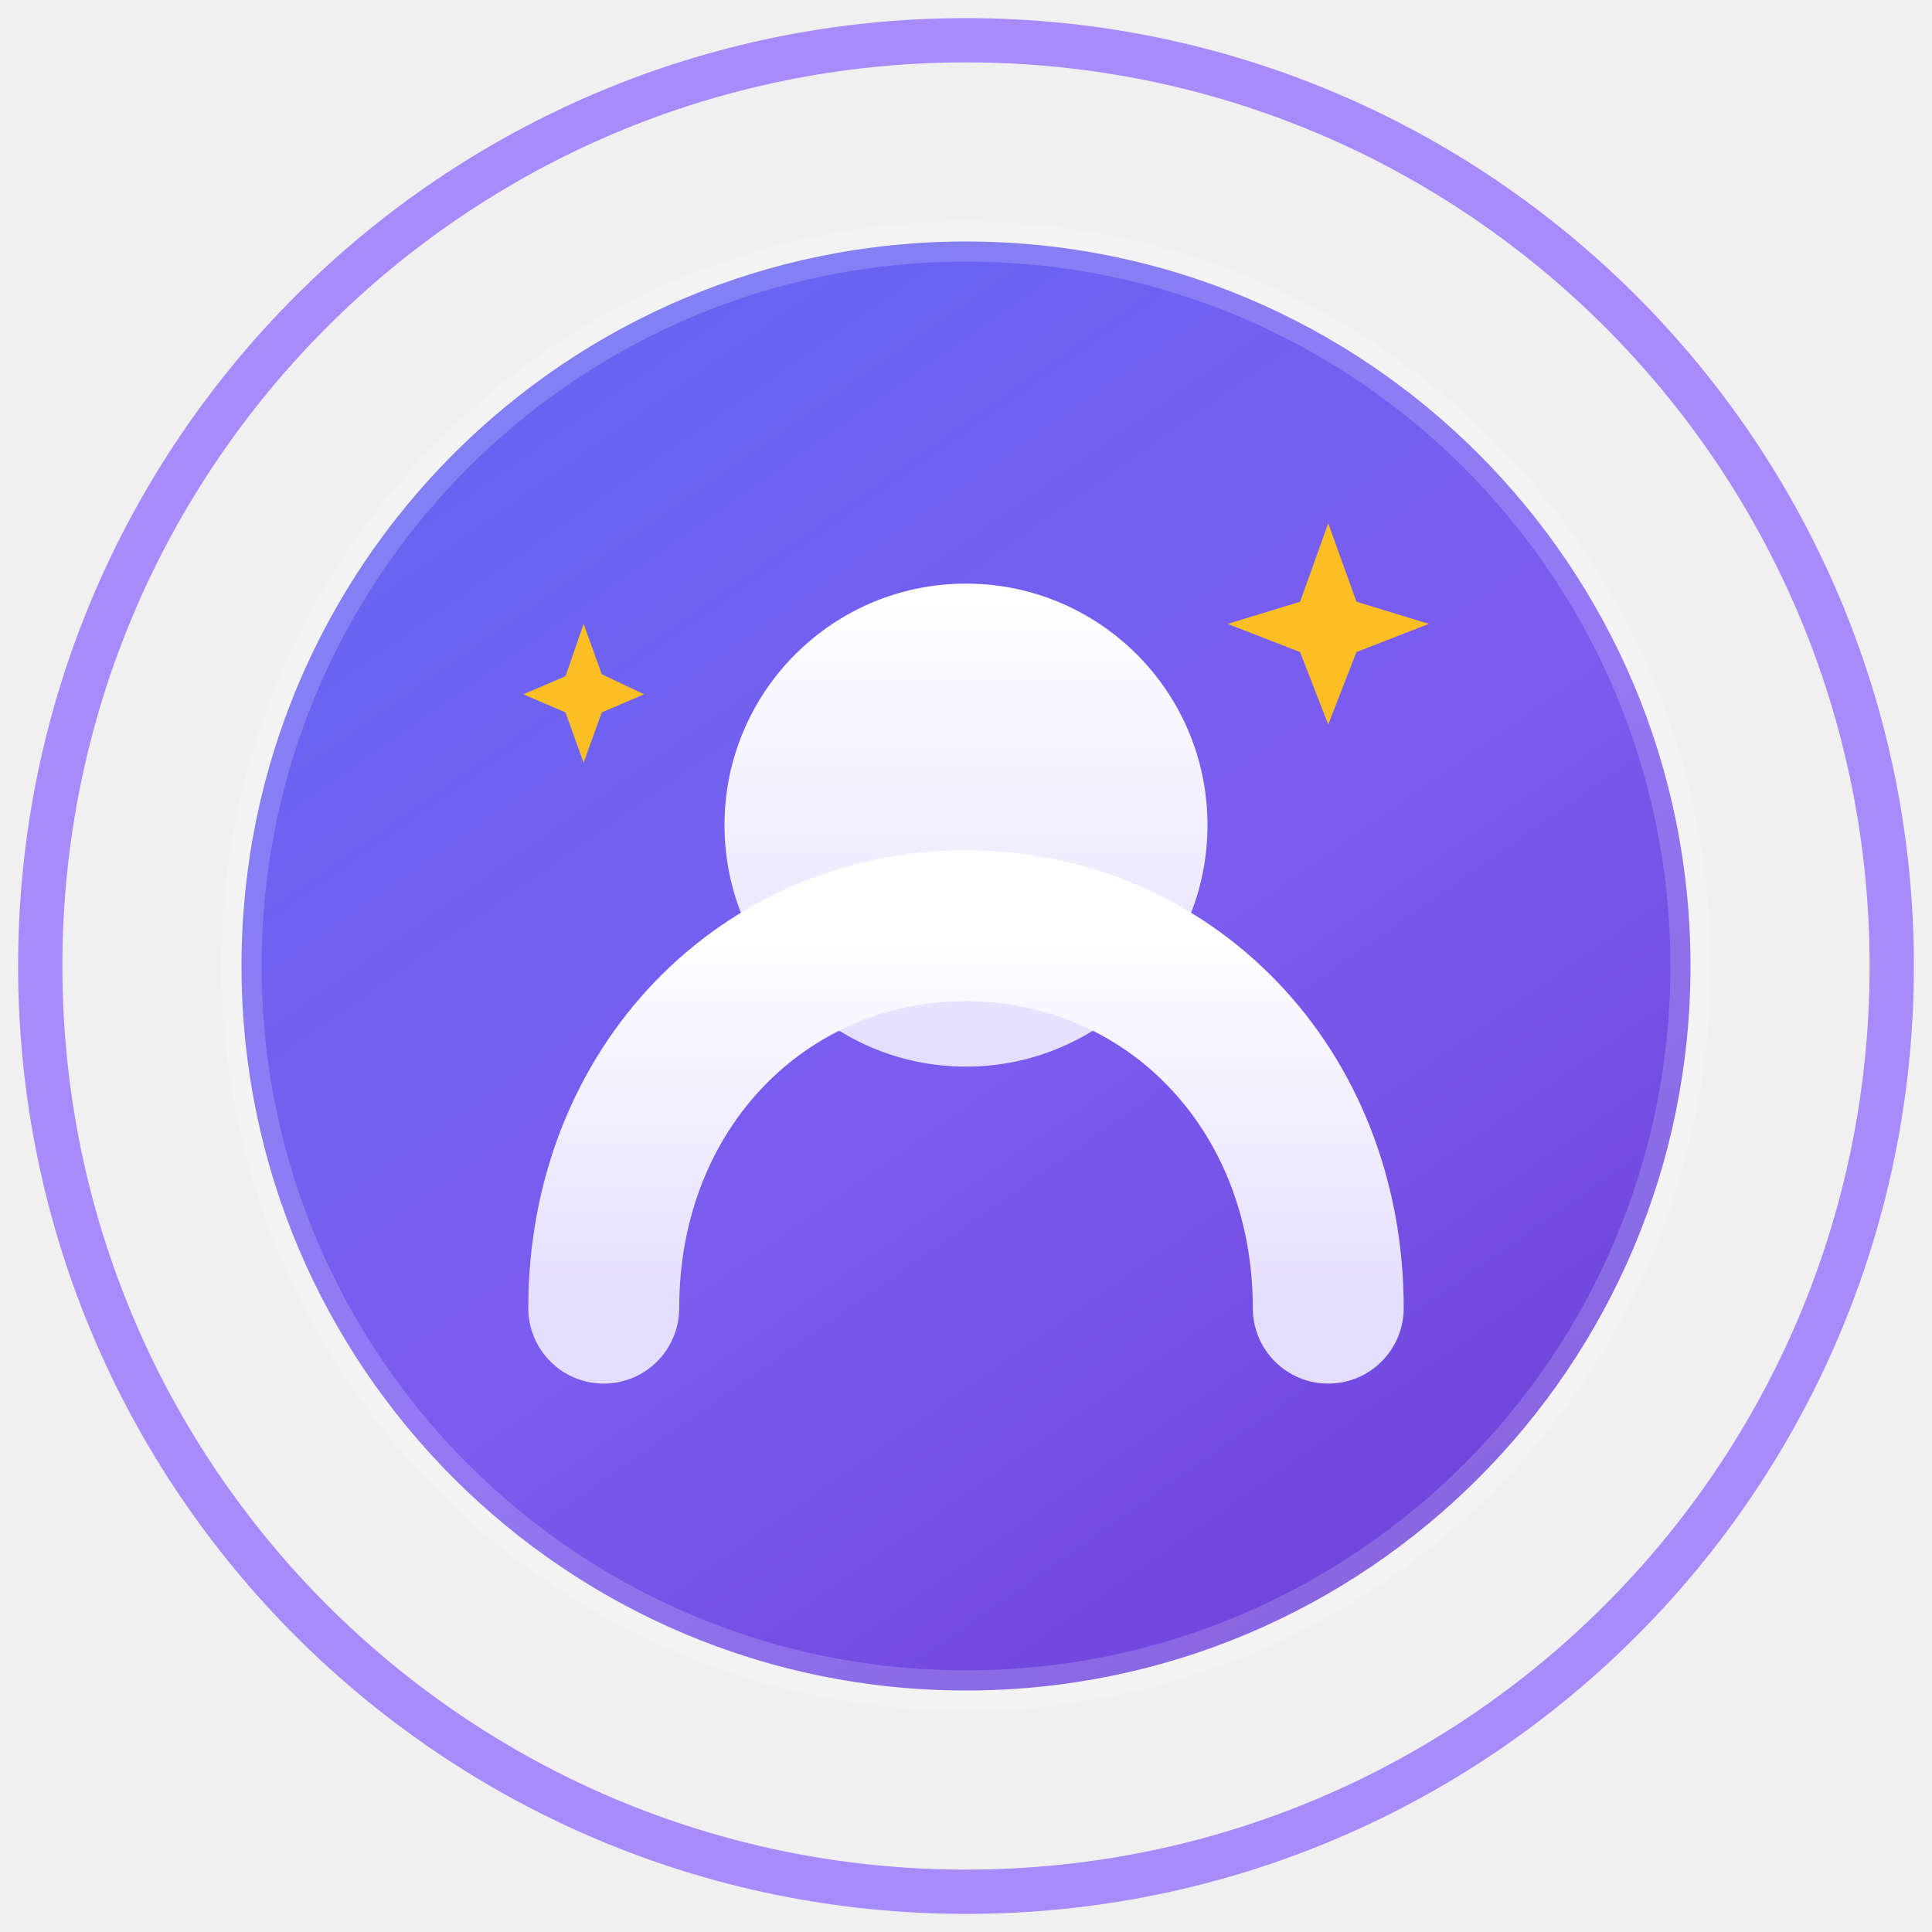
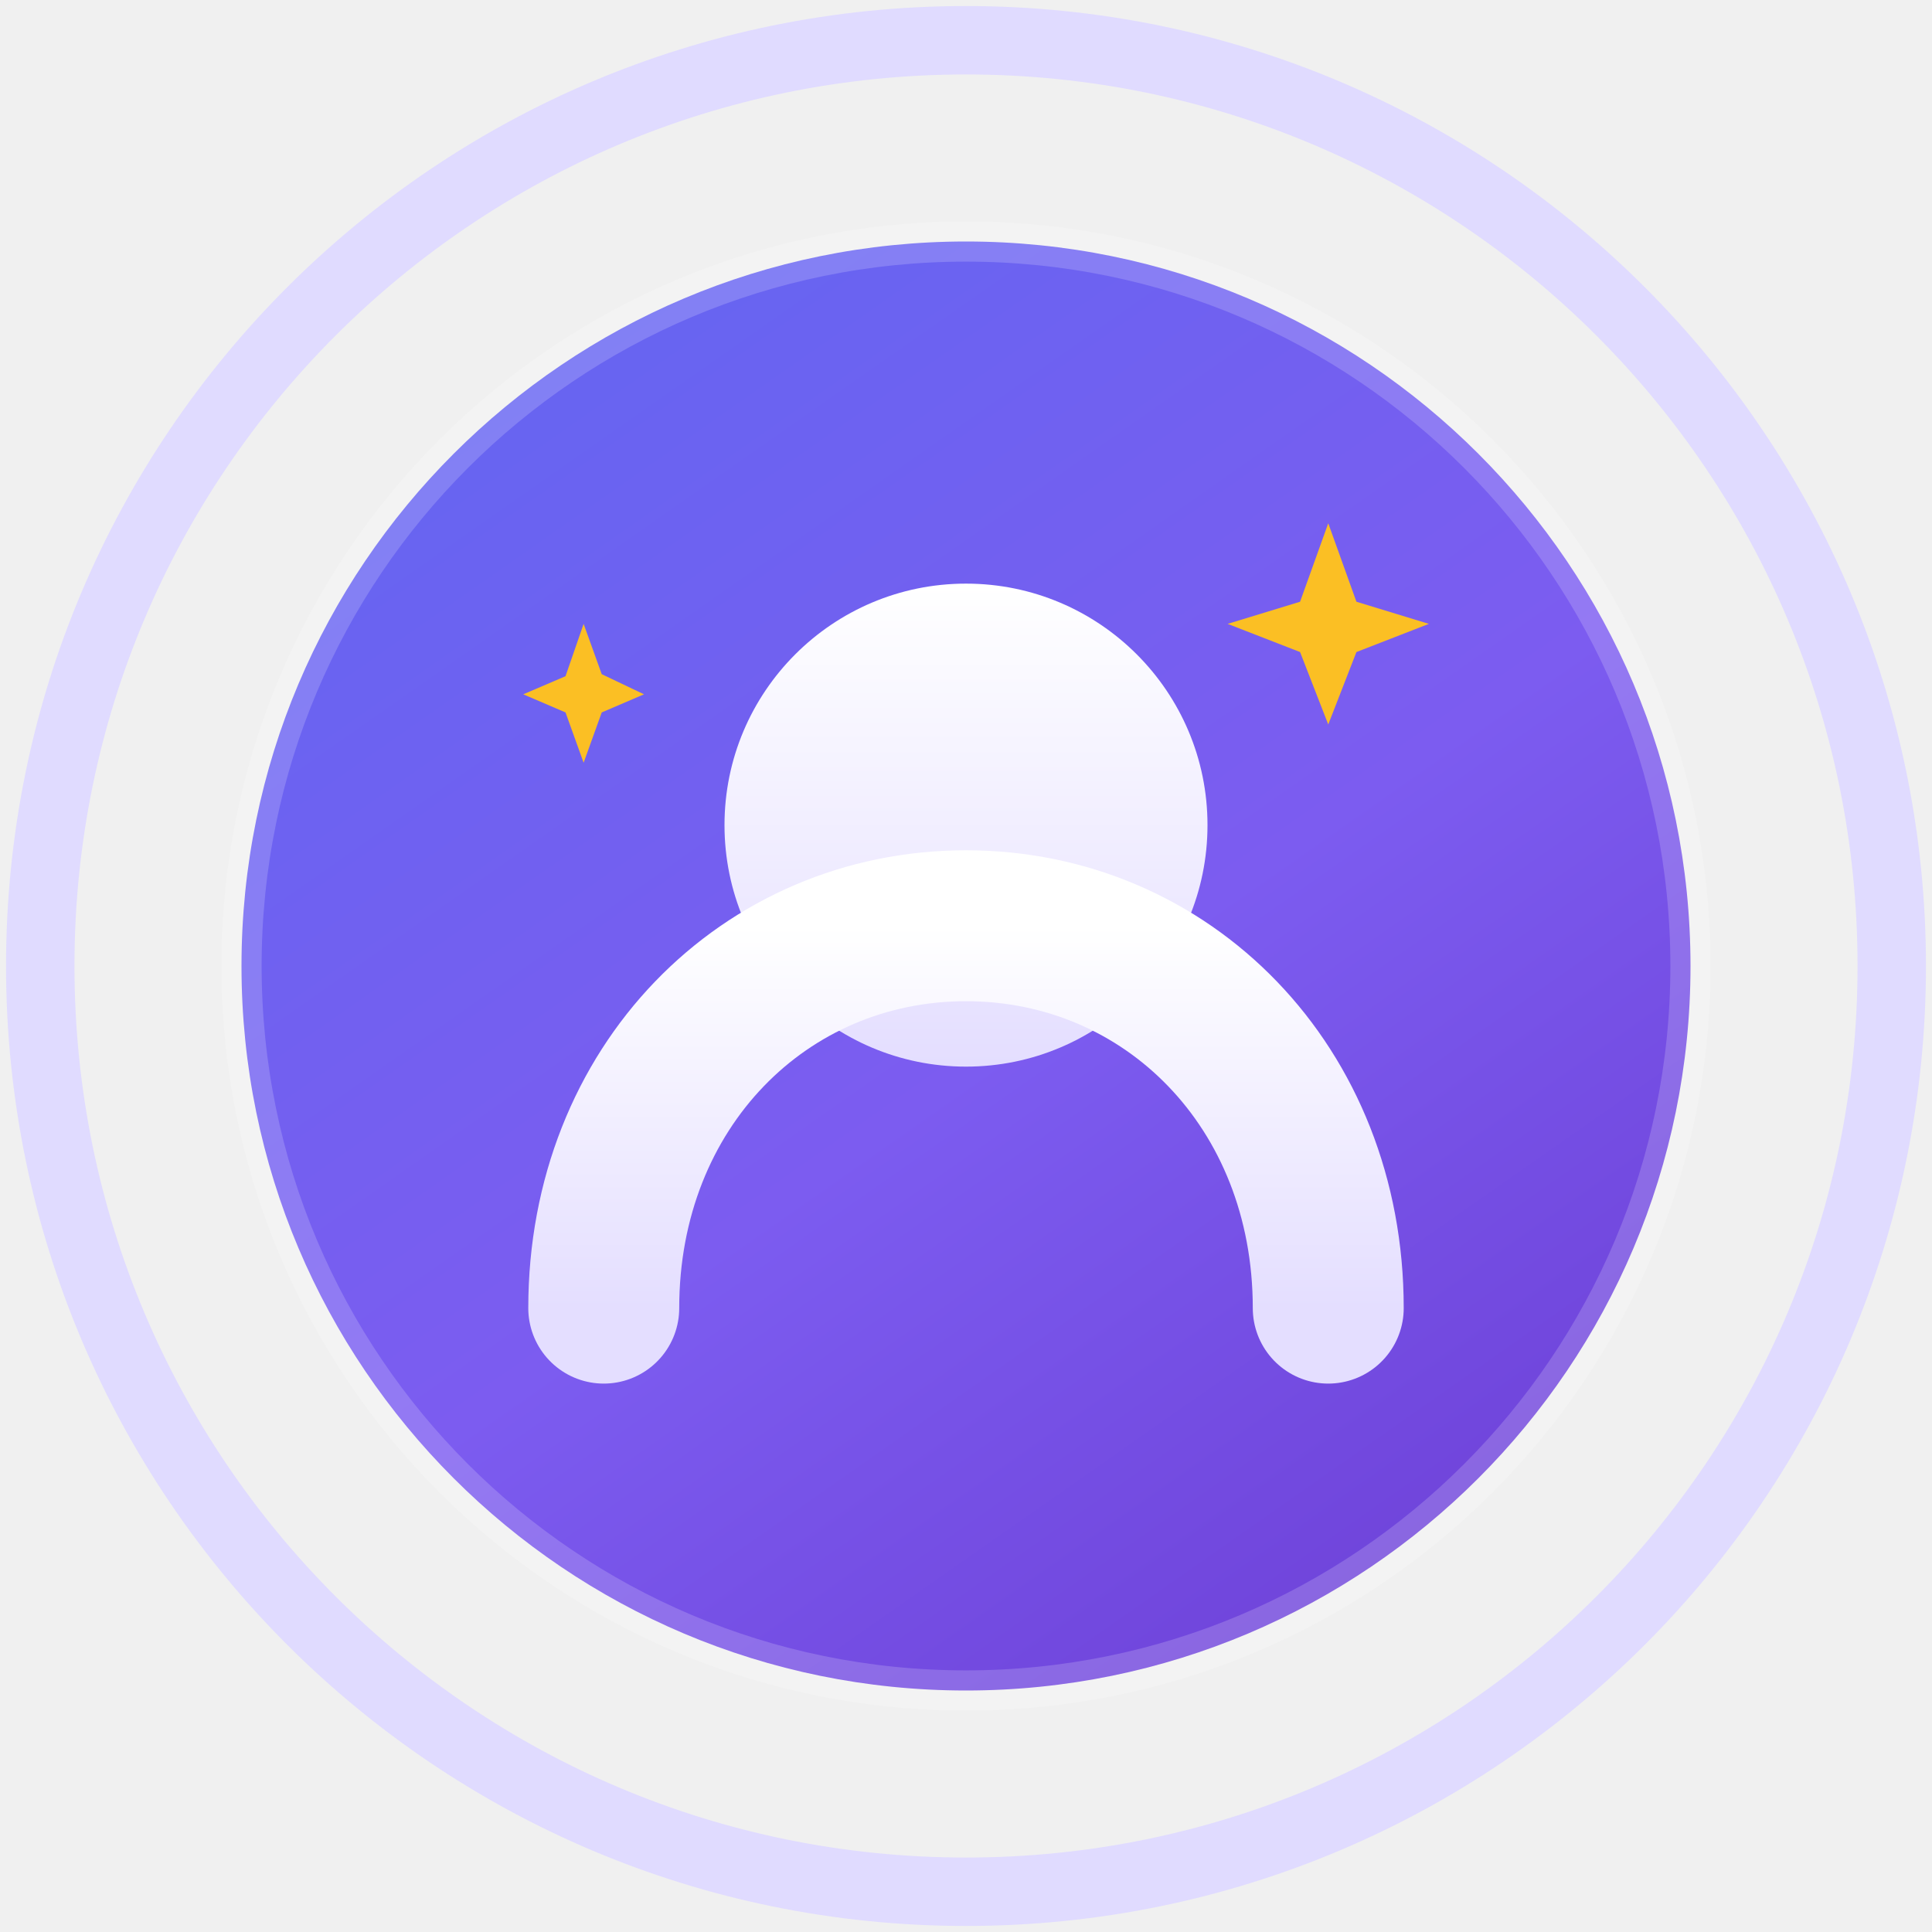
<svg xmlns="http://www.w3.org/2000/svg" viewBox="0 0 96 96" width="96" height="96" role="img" aria-label="AI-interview">
  <defs>
    <linearGradient id="sea" x1="0.15" y1="0" x2="0.85" y2="1">
      <stop offset="0" stop-color="#6366f1" />
      <stop offset="0.55" stop-color="#7c5cf0" />
      <stop offset="1" stop-color="#6d3fd6" />
    </linearGradient>
    <linearGradient id="belly" x1="0" y1="0" x2="0" y2="1">
      <stop offset="0" stop-color="#ffffff" />
      <stop offset="1" stop-color="#e4deff" />
    </linearGradient>
  </defs>
  <g transform="translate(48 48)">
    <g>
-       <animateTransform attributeName="transform" type="scale" values="0.8;1.02" dur="2.8s" repeatCount="indefinite" />
+       <animateTransform attributeName="transform" type="scale" values="0.78;1.02" dur="2.8s" repeatCount="indefinite" />
      <g transform="translate(-48 -48)">
-         <circle cx="48" cy="48" r="46" fill="none" stroke="#a78bfa" stroke-width="2.2">
+         <circle cx="48" cy="48" r="46" fill="none" stroke="#e0dbff" stroke-width="3.4">
          <animate attributeName="opacity" values="0.95;0" dur="2.8s" repeatCount="indefinite" />
        </circle>
      </g>
    </g>
  </g>
  <circle cx="48" cy="48" r="36" fill="url(#sea)" />
  <circle cx="48" cy="48" r="36" fill="none" stroke="#ffffff" stroke-opacity="0.18" stroke-width="2" />
  <circle cx="48" cy="41" r="12" fill="url(#belly)" />
  <path d="M30 65c0-11 8-19 18-19s18 8 18 19" fill="none" stroke="url(#belly)" stroke-width="7.5" stroke-linecap="round" />
  <path d="M66 26l1.4 3.9L71 31l-3.6 1.4L66 36l-1.4-3.6L61 31l3.6-1.1L66 26z" fill="#fbbf24" />
  <path d="M29 31l.9 2.5L32 34.5l-2.1.9L29 37.9l-.9-2.5L26 34.5l2.1-.9L29 31z" fill="#fbbf24" />
</svg>
